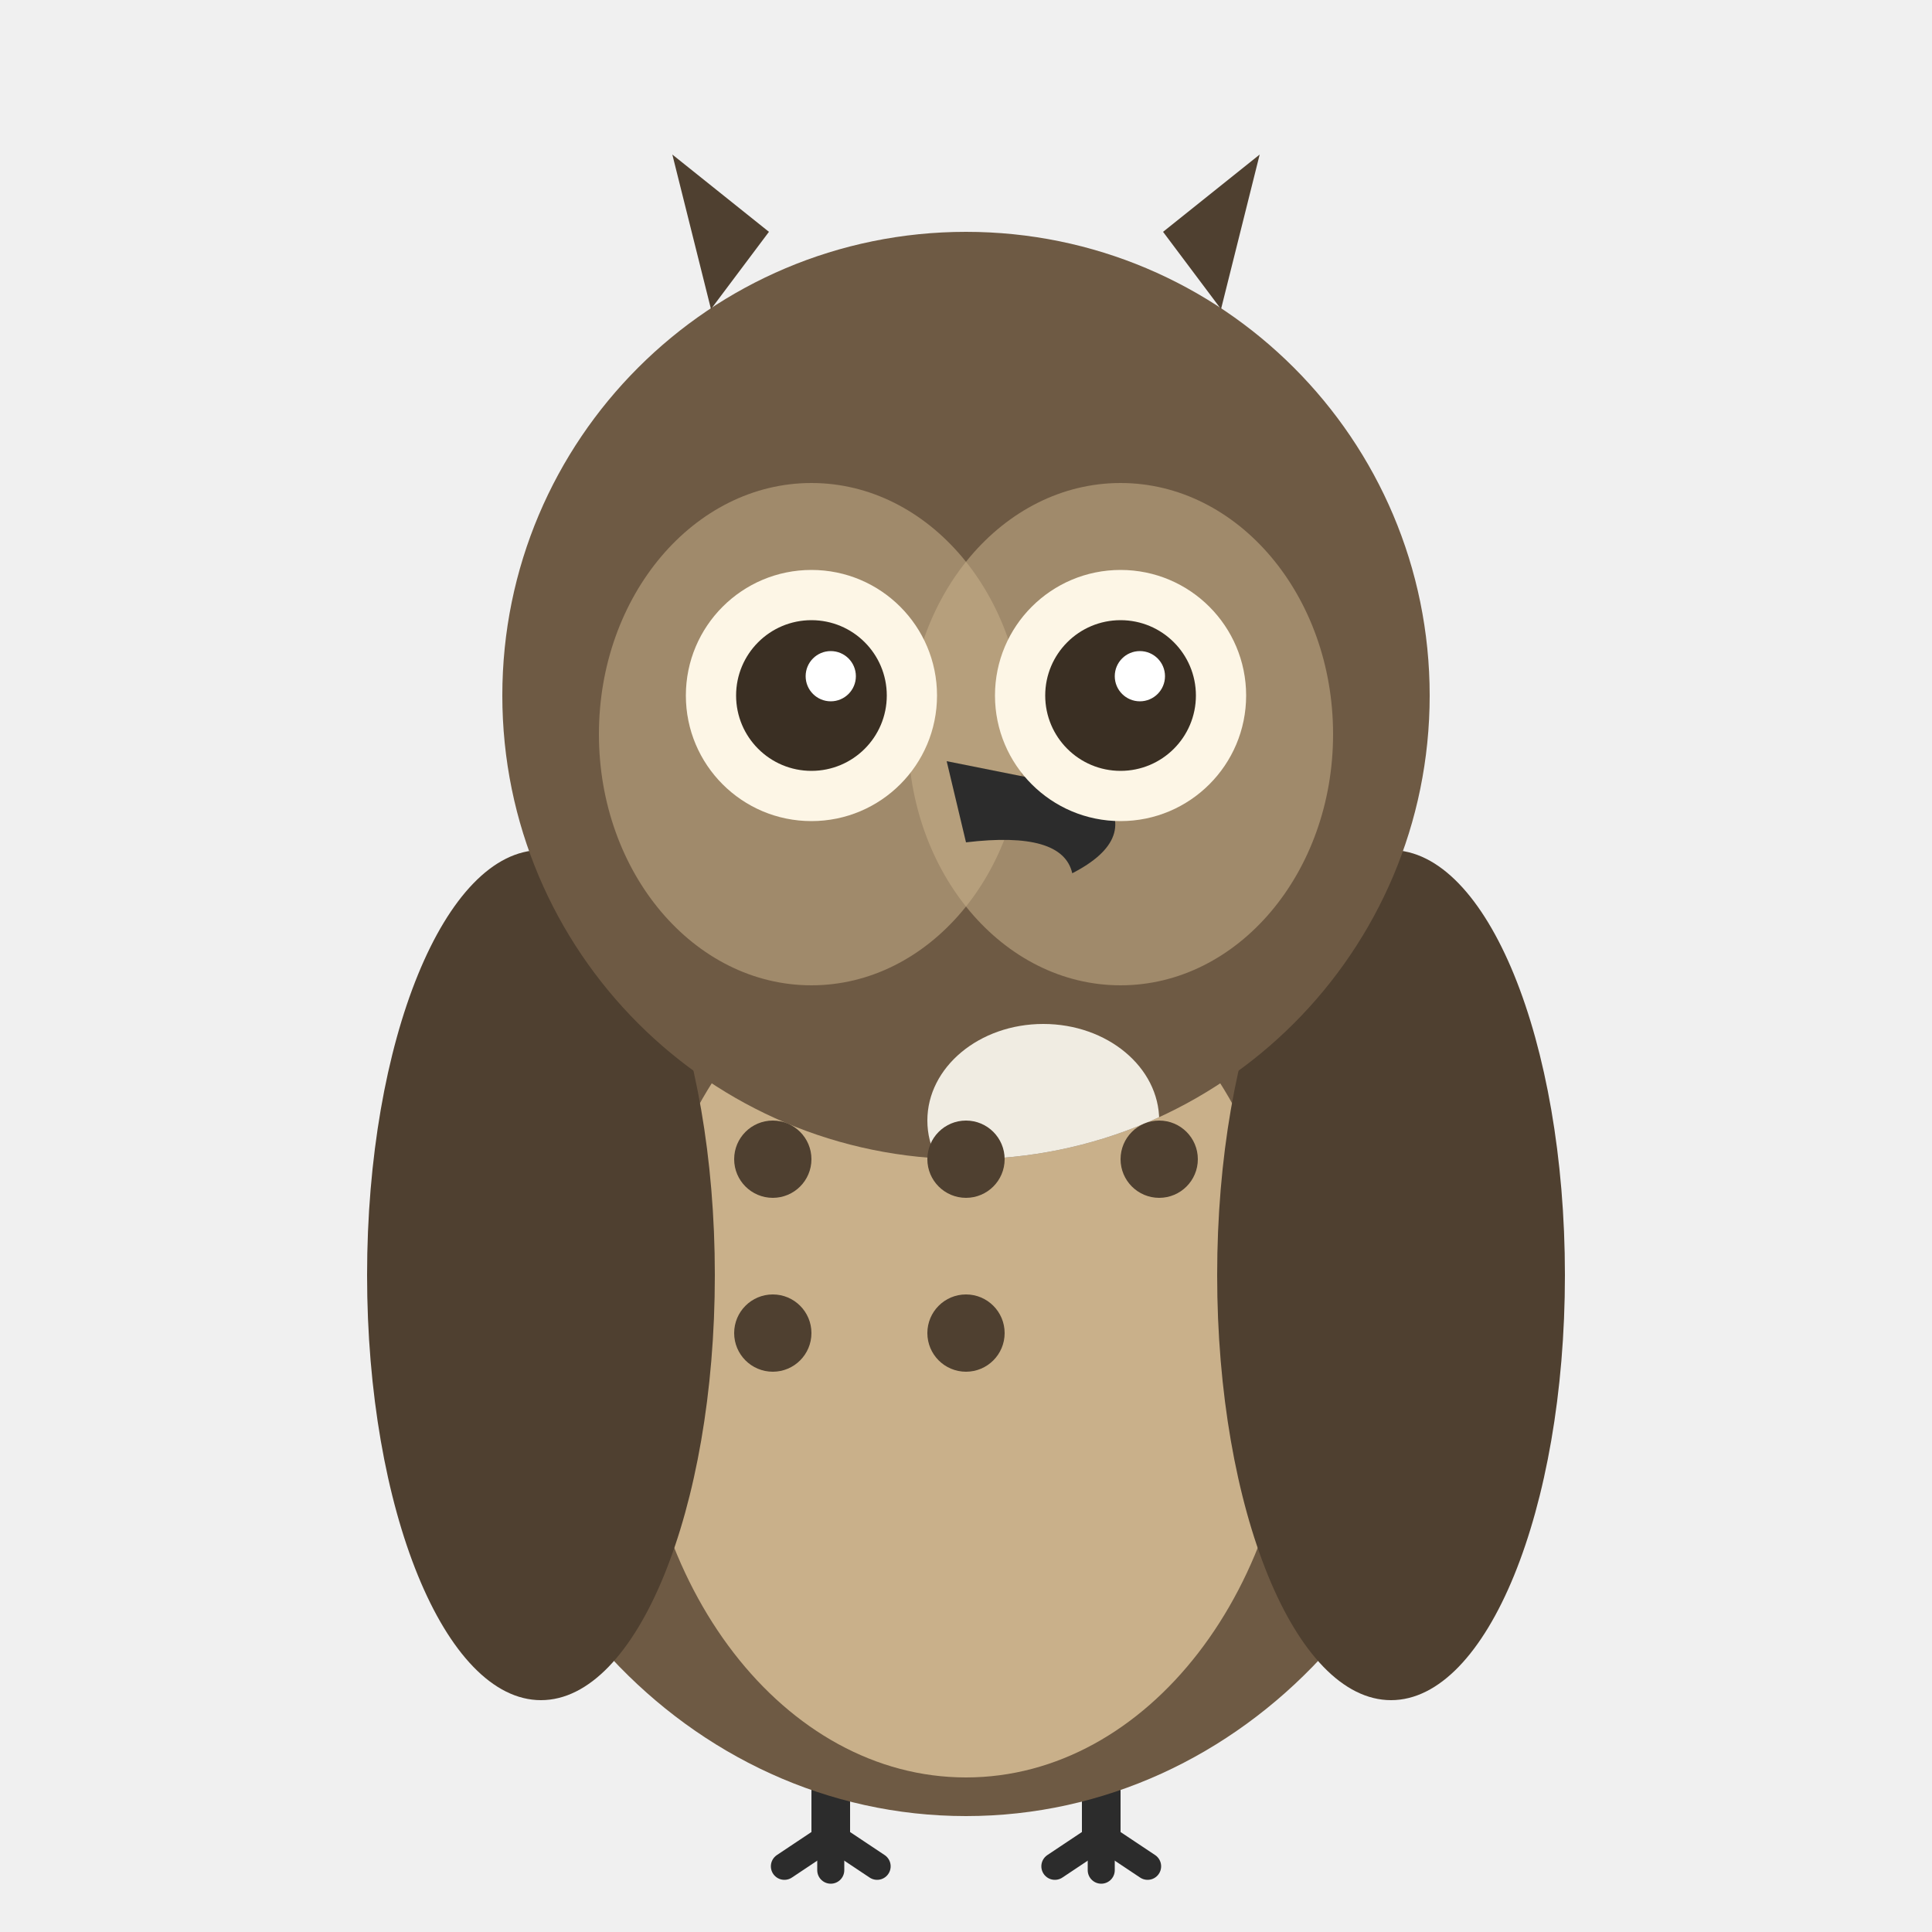
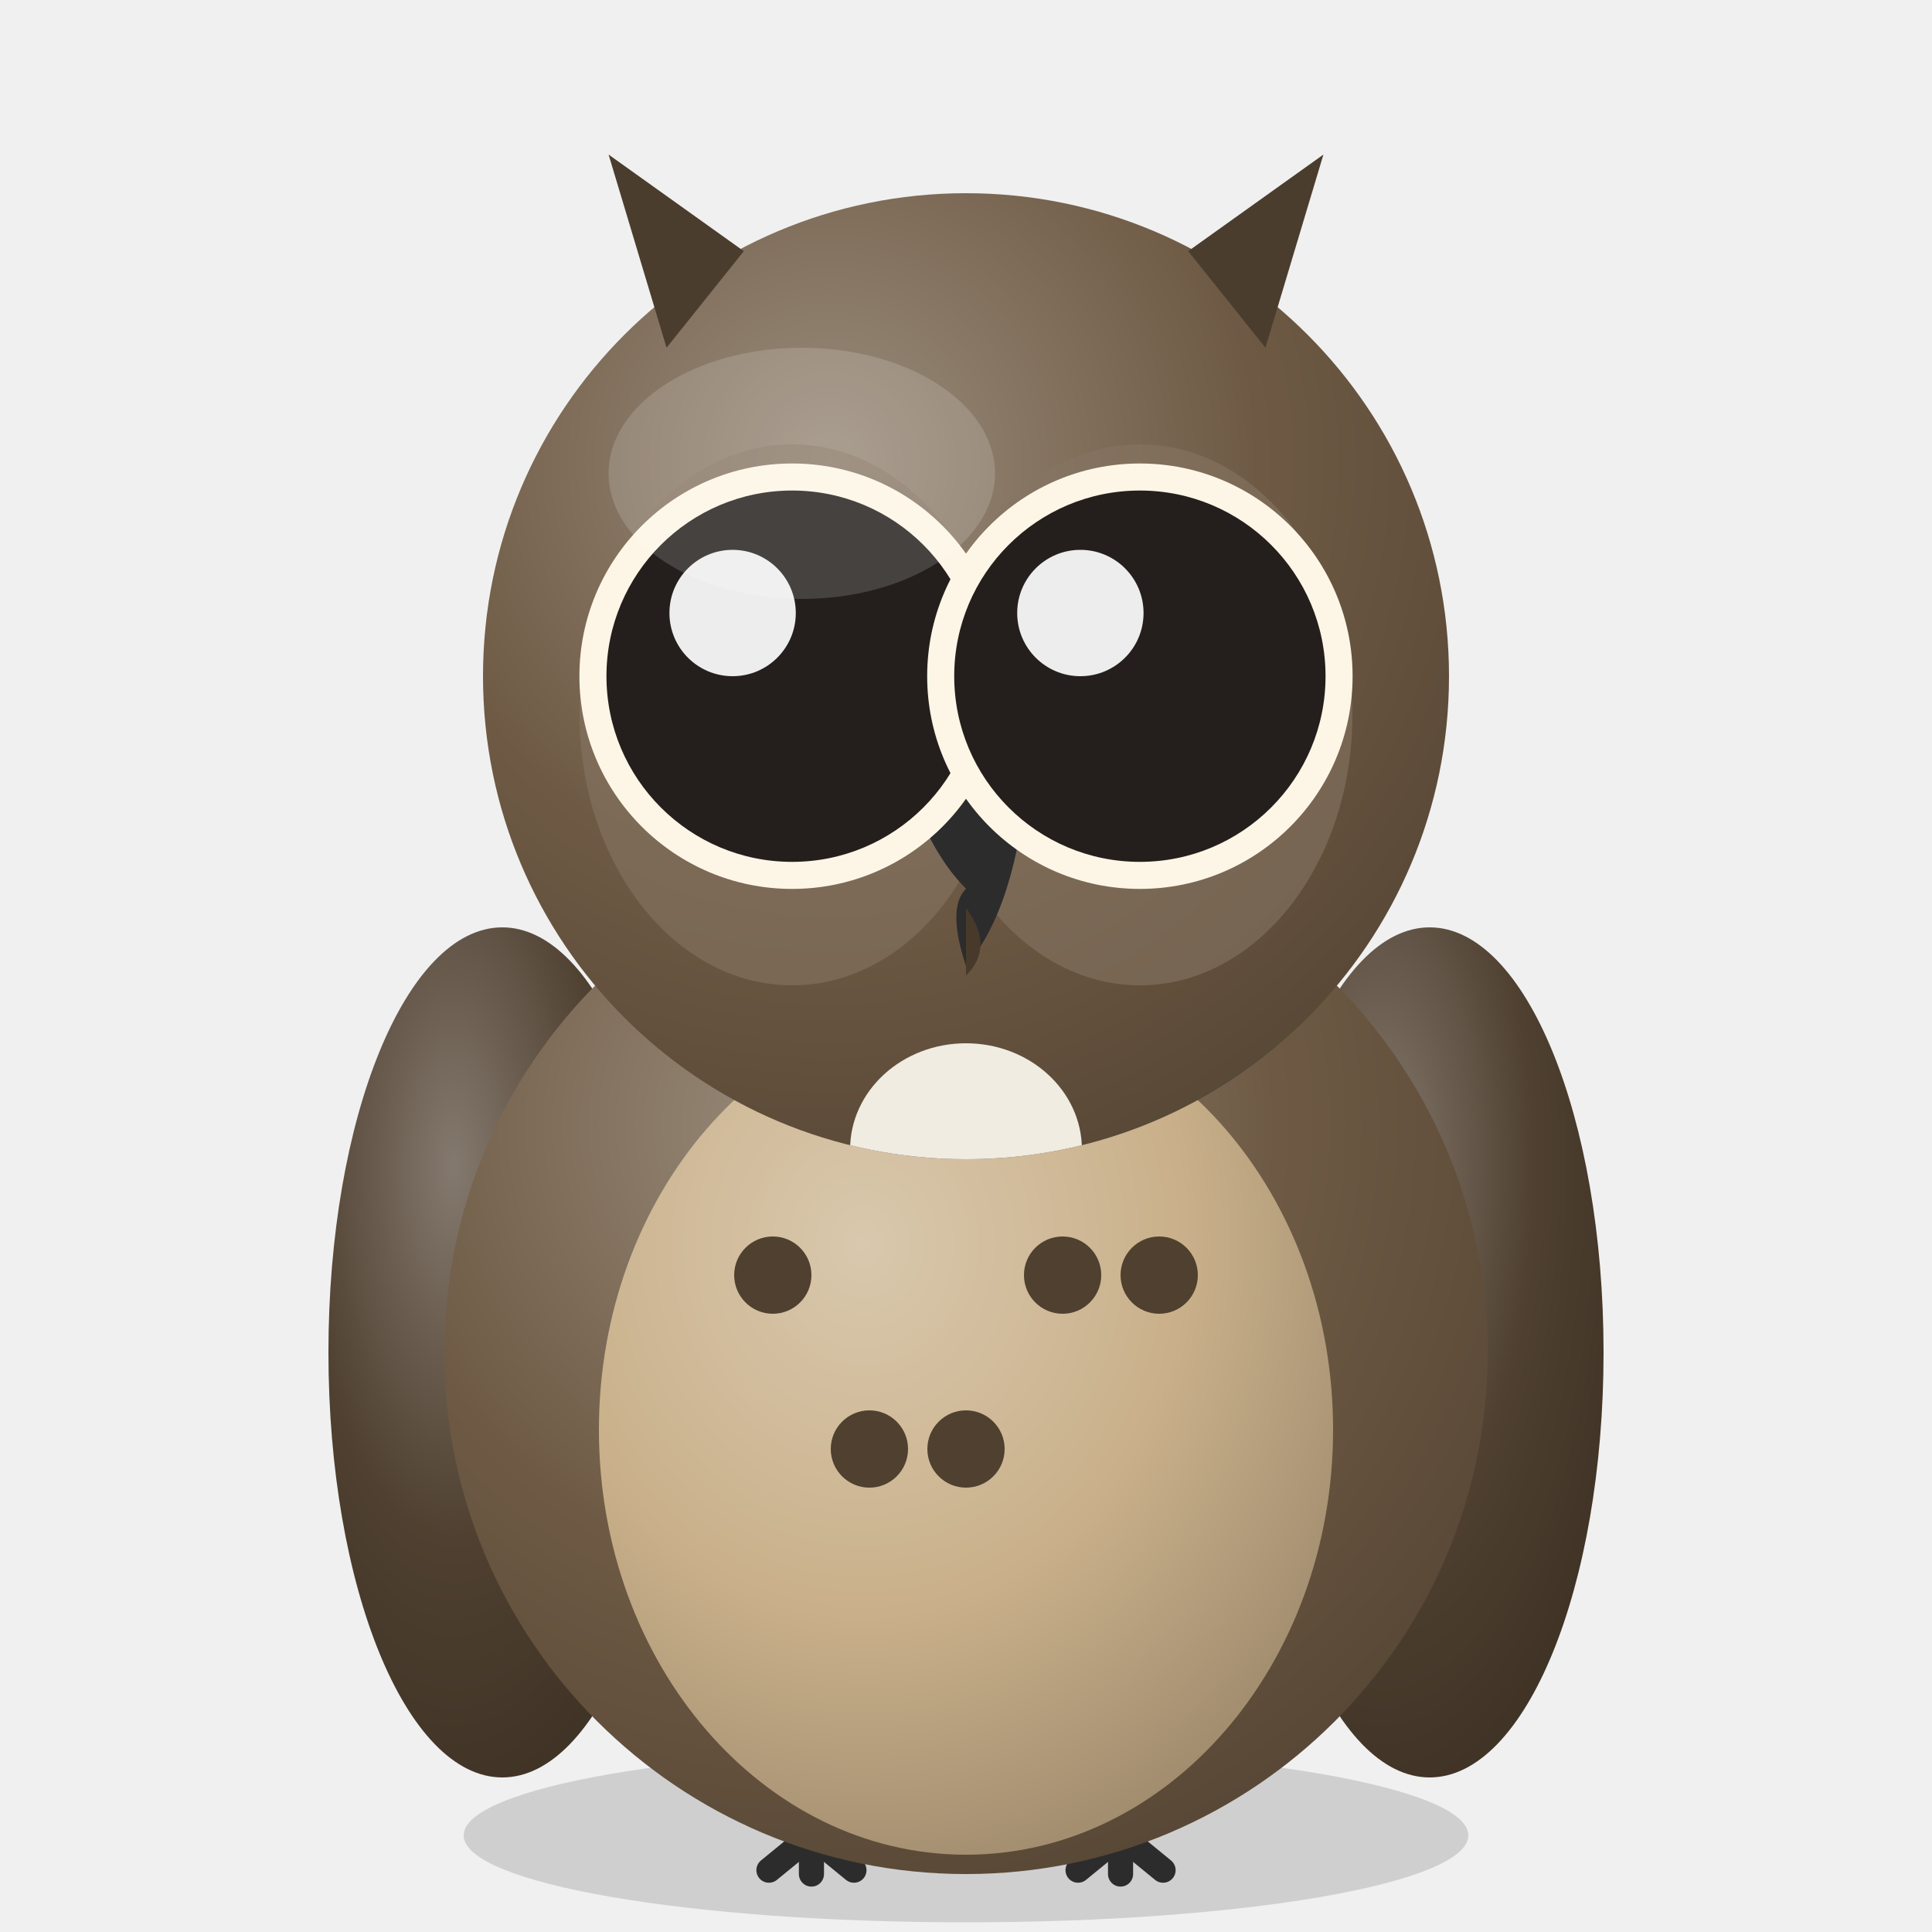
<svg xmlns="http://www.w3.org/2000/svg" width="512" height="512" viewBox="0 0 100 100" role="img" aria-label="Great Horned Owl">
  <defs>
+     <radialGradient id="bggreathornedowl" cx="36%" cy="28%" r="80%">
+       <stop offset="0%" stop-color="#9a8c7c" />
+       <stop offset="55%" stop-color="#6e5a44" />
+       <stop offset="100%" stop-color="#564635" />
+     </radialGradient>
+     <radialGradient id="hdgreathornedowl" cx="36%" cy="28%" r="80%">
+       <stop offset="0%" stop-color="#9a8c7c" />
+       <stop offset="55%" stop-color="#6e5a44" />
+       <stop offset="100%" stop-color="#564635" />
+     </radialGradient>
+     <radialGradient id="blgreathornedowl" cx="36%" cy="28%" r="80%">
+       <stop offset="0%" stop-color="#d9c8ad" />
+       <stop offset="55%" stop-color="#c9b08a" />
+       <stop offset="100%" stop-color="#9d896c" />
+     </radialGradient>
+     <radialGradient id="wggreathornedowl" cx="36%" cy="28%" r="80%">
+       <stop offset="0%" stop-color="#84796e" />
+       <stop offset="55%" stop-color="#4f4030" />
+       <stop offset="100%" stop-color="#3e3225" />
+     </radialGradient>
    <clipPath id="hgreathornedowl">
-       <circle cx="50" cy="36" r="24" />
+       <circle cx="50" cy="35" r="25" />
    </clipPath>
    <clipPath id="bgreathornedowl">
-       <ellipse cx="50" cy="66" rx="26" ry="28" />
-       <ellipse cx="50" cy="60" rx="14" ry="16" />
+       <ellipse cx="50" cy="70" rx="27" ry="27" />
    </clipPath>
    <clipPath id="wgreathornedowl">
-       <ellipse cx="28" cy="66" rx="9" ry="22" />
+       <ellipse cx="26" cy="70" rx="9" ry="22" />
+       <ellipse cx="74" cy="70" rx="9" ry="22" />
    </clipPath>
  </defs>
+   <ellipse cx="50" cy="95" rx="26" ry="4.5" fill="#000" opacity="0.14" />
+   <line x1="42" y1="90" x2="42" y2="95" stroke="#282828" stroke-width="2.2" stroke-linecap="round" />
+   <line x1="58" y1="90" x2="58" y2="95" stroke="#2c2c2c" stroke-width="2.2" stroke-linecap="round" />
+   <line x1="42" y1="95" x2="39.8" y2="96.8" stroke="#2c2c2c" stroke-width="1.3" stroke-linecap="round" />
+   <line x1="42" y1="95" x2="42" y2="97" stroke="#2c2c2c" stroke-width="1.3" stroke-linecap="round" />
+   <line x1="42" y1="95" x2="44.2" y2="96.8" stroke="#2c2c2c" stroke-width="1.3" stroke-linecap="round" />
+   <line x1="58" y1="95" x2="55.8" y2="96.8" stroke="#2c2c2c" stroke-width="1.3" stroke-linecap="round" />
+   <line x1="58" y1="95" x2="58" y2="97" stroke="#2c2c2c" stroke-width="1.3" stroke-linecap="round" />
+   <line x1="58" y1="95" x2="60.2" y2="96.8" stroke="#2c2c2c" stroke-width="1.3" stroke-linecap="round" />
+   <ellipse cx="26" cy="70" rx="9" ry="22" fill="url(#wggreathornedowl)" />
+   <ellipse cx="74" cy="70" rx="9" ry="22" fill="url(#wggreathornedowl)" />
+   <ellipse cx="50" cy="70" rx="27" ry="27" fill="url(#bggreathornedowl)" />
+   <ellipse cx="50" cy="74" rx="19" ry="22" fill="url(#blgreathornedowl)" />
+   <circle cx="50" cy="35" r="25" fill="url(#hdgreathornedowl)" />
+   <ellipse cx="41" cy="37" rx="11" ry="14" fill="#857462" opacity="0.6" />
+   <ellipse cx="59" cy="37" rx="11" ry="14" fill="#857462" opacity="0.6" />
+   <ellipse cx="50" cy="59.5" rx="6" ry="5.5" fill="#f0ece2" clip-path="url(#hgreathornedowl)" />
+   <circle cx="40" cy="66" r="2" fill="#4f4030" clip-path="url(#bgreathornedowl)" />
+   <circle cx="50" cy="75" r="2" fill="#4f4030" clip-path="url(#bgreathornedowl)" />
+   <circle cx="60" cy="66" r="2" fill="#4f4030" clip-path="url(#bgreathornedowl)" />
+   <circle cx="45" cy="75" r="2" fill="#4f4030" clip-path="url(#bgreathornedowl)" />
+   <circle cx="55" cy="66" r="2" fill="#4f4030" clip-path="url(#bgreathornedowl)" />
+   <path d="M34.5 18 l-3 -10 l7 5 Z" fill="#4b3d2e" />
+   <path d="M65.5 18 l3 -10 l-7 5 Z" fill="#4b3d2e" />
+   <path d="M46.8 40 L53.2 40 Q52.6 47 50 50 Q49 47 50 46 Q48 44 46.8 40 Z" fill="#2c2c2c" />
+   <path d="M50 47 Q51.5 49 50 50.5 Z" fill="#473a2b" />
  <g>
-     <line x1="43" y1="90" x2="43" y2="95" stroke="#2c2c2c" stroke-width="2" stroke-linecap="round" />
-     <line x1="57" y1="90" x2="57" y2="95" stroke="#2c2c2c" stroke-width="2" stroke-linecap="round" />
-     <line x1="43" y1="95" x2="40.6" y2="96.6" stroke="#2c2c2c" stroke-width="1.4" stroke-linecap="round" />
-     <line x1="43" y1="95" x2="43" y2="96.8" stroke="#2c2c2c" stroke-width="1.4" stroke-linecap="round" />
-     <line x1="43" y1="95" x2="45.4" y2="96.6" stroke="#2c2c2c" stroke-width="1.4" stroke-linecap="round" />
-     <line x1="57" y1="95" x2="54.6" y2="96.6" stroke="#2c2c2c" stroke-width="1.4" stroke-linecap="round" />
-     <line x1="57" y1="95" x2="57" y2="96.8" stroke="#2c2c2c" stroke-width="1.4" stroke-linecap="round" />
-     <line x1="57" y1="95" x2="59.4" y2="96.6" stroke="#2c2c2c" stroke-width="1.4" stroke-linecap="round" />
+     <circle cx="41" cy="35" r="11.01" fill="#fdf6e6" />
+     <circle cx="41" cy="35" r="9.61" fill="#241f1c" />
+     <circle cx="37.92" cy="31.73" r="3.27" fill="#fff" opacity="0.92" />
+     <circle cx="59" cy="35" r="11.01" fill="#fdf6e6" />
+     <circle cx="59" cy="35" r="9.61" fill="#241f1c" />
+     <circle cx="55.92" cy="31.73" r="3.27" fill="#fff" opacity="0.92" />
  </g>
-   <ellipse cx="50" cy="66" rx="26" ry="28" fill="#6e5a44" />
-   <ellipse cx="50" cy="70" rx="17" ry="22" fill="#c9b08a" />
-   <ellipse cx="28" cy="66" rx="9" ry="22" fill="#4f4030" />
-   <ellipse cx="72" cy="66" rx="9" ry="22" fill="#4f4030" />
-   <circle cx="50" cy="36" r="24" fill="#6e5a44" />
-   <ellipse cx="42" cy="38" rx="11" ry="13" fill="#c9b08a" opacity="0.55" />
-   <ellipse cx="58" cy="38" rx="11" ry="13" fill="#c9b08a" opacity="0.55" />
-   <ellipse cx="54" cy="58" rx="6" ry="5" fill="#f0ece2" clip-path="url(#hgreathornedowl)" />
-   <circle cx="40" cy="60" r="2" fill="#4f4030" clip-path="url(#bgreathornedowl)" />
-   <circle cx="50" cy="60" r="2" fill="#4f4030" clip-path="url(#bgreathornedowl)" />
-   <circle cx="60" cy="60" r="2" fill="#4f4030" clip-path="url(#bgreathornedowl)" />
-   <circle cx="40" cy="69" r="2" fill="#4f4030" clip-path="url(#bgreathornedowl)" />
-   <circle cx="50" cy="69" r="2" fill="#4f4030" clip-path="url(#bgreathornedowl)" />
-   <path d="M36.8 16 l-2 -8 l5 4 Z" fill="#4f4030" />
-   <path d="M63.2 16 l2 -8 l-5 4 Z" fill="#4f4030" />
-   <path d="M49 39.4 L57 41 Q59 43.4 55.5 45.2 Q55 43 50 43.6 Z" fill="#2c2c2c" />
-   <circle cx="42" cy="36" r="6.5" fill="#fdf6e6" />
-   <circle cx="42" cy="36" r="3.9" fill="#3a2f23" />
-   <circle cx="43" cy="35" r="1.3" fill="#fff" />
-   <circle cx="58" cy="36" r="6.5" fill="#fdf6e6" />
-   <circle cx="58" cy="36" r="3.9" fill="#3a2f23" />
-   <circle cx="59" cy="35" r="1.3" fill="#fff" />
+   <ellipse cx="41.5" cy="24.5" rx="10" ry="6.5" fill="#fff" opacity="0.16" />
</svg>
